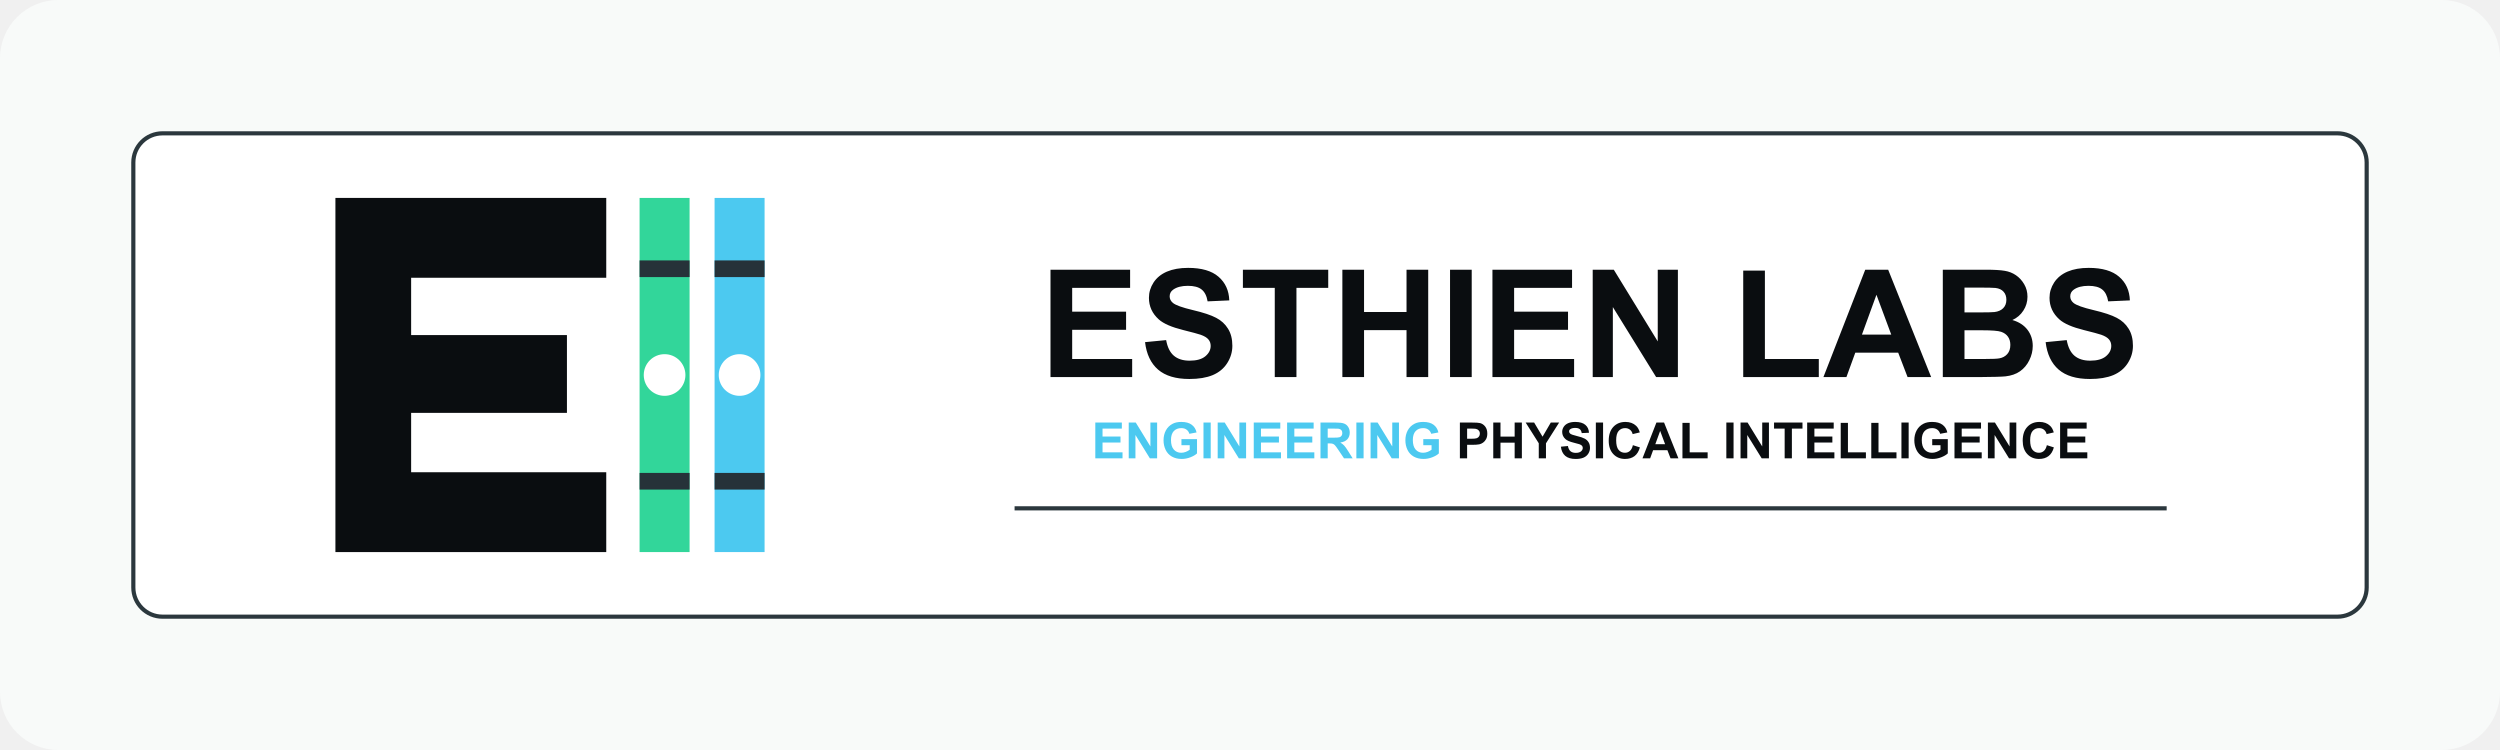
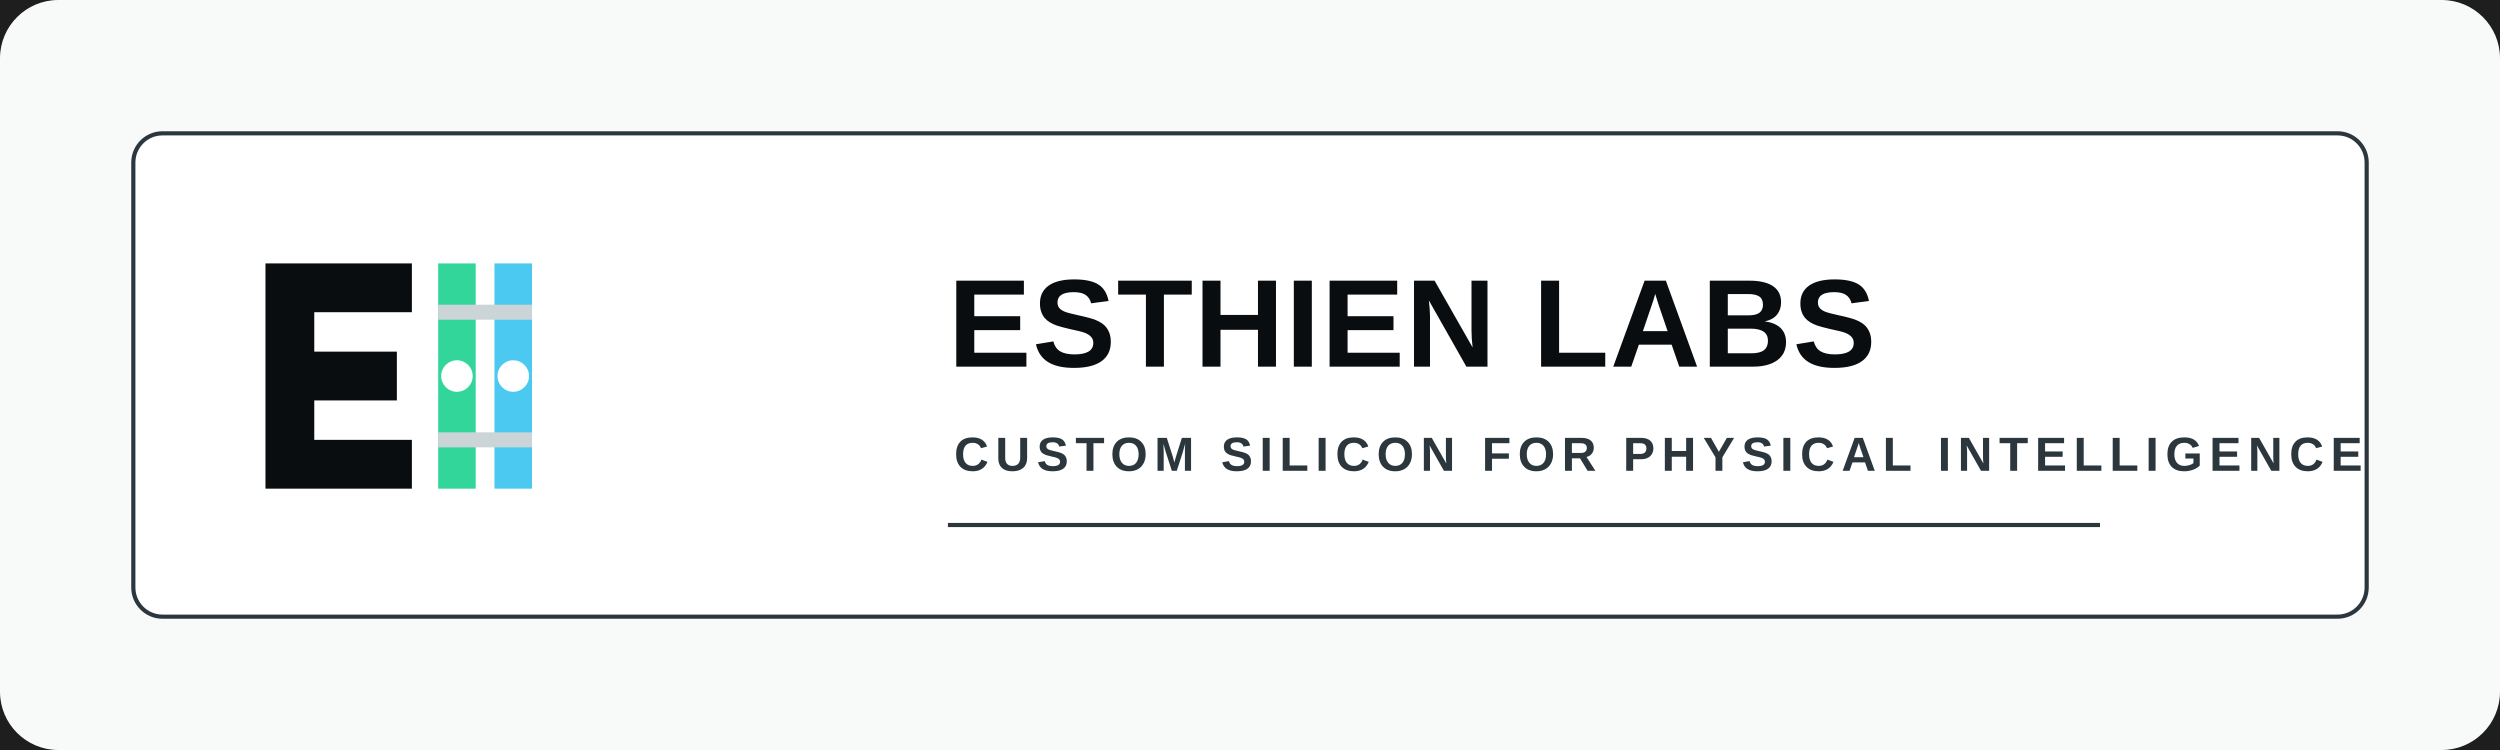
- <svg xmlns="http://www.w3.org/2000/svg" width="1200" height="360" viewBox="0 0 1200 360" fill="none">
-   <g clip-path="url(#clip0_2004_103)">
-     <path d="M1172 0H28C12.536 0 0 12.536 0 28V332C0 347.464 12.536 360 28 360H1172C1187.46 360 1200 347.464 1200 332V28C1200 12.536 1187.46 0 1172 0Z" fill="#F8FAF9" />
-     <path d="M1122 64H78C70.268 64 64 70.268 64 78V282C64 289.732 70.268 296 78 296H1122C1129.73 296 1136 289.732 1136 282V78C1136 70.268 1129.73 64 1122 64Z" fill="white" stroke="#2B373D" stroke-width="2" />
-     <path d="M504.238 181V129.461H542.453V138.18H514.645V149.605H540.52V158.289H514.645V172.316H543.438V181H504.238ZM549.625 164.23L559.75 163.246C560.359 166.645 561.59 169.141 563.441 170.734C565.316 172.328 567.836 173.125 571 173.125C574.352 173.125 576.871 172.422 578.559 171.016C580.27 169.586 581.125 167.922 581.125 166.023C581.125 164.805 580.762 163.773 580.035 162.93C579.332 162.062 578.09 161.312 576.309 160.68C575.09 160.258 572.312 159.508 567.977 158.43C562.398 157.047 558.484 155.348 556.234 153.332C553.07 150.496 551.488 147.039 551.488 142.961C551.488 140.336 552.227 137.887 553.703 135.613C555.203 133.316 557.348 131.57 560.137 130.375C562.949 129.18 566.336 128.582 570.297 128.582C576.766 128.582 581.629 130 584.887 132.836C588.168 135.672 589.891 139.457 590.055 144.191L579.648 144.648C579.203 142 578.242 140.102 576.766 138.953C575.312 137.781 573.121 137.195 570.191 137.195C567.168 137.195 564.801 137.816 563.09 139.059C561.988 139.855 561.438 140.922 561.438 142.258C561.438 143.477 561.953 144.52 562.984 145.387C564.297 146.488 567.484 147.637 572.547 148.832C577.609 150.027 581.348 151.27 583.762 152.559C586.199 153.824 588.098 155.57 589.457 157.797C590.84 160 591.531 162.73 591.531 165.988C591.531 168.941 590.711 171.707 589.07 174.285C587.43 176.863 585.109 178.785 582.109 180.051C579.109 181.293 575.371 181.914 570.895 181.914C564.379 181.914 559.375 180.414 555.883 177.414C552.391 174.391 550.305 169.996 549.625 164.23ZM611.887 181V138.18H596.594V129.461H637.551V138.18H622.293V181H611.887ZM644.336 181V129.461H654.742V149.746H675.133V129.461H685.539V181H675.133V158.465H654.742V181H644.336ZM696.016 181V129.461H706.422V181H696.016ZM716.371 181V129.461H754.586V138.18H726.777V149.605H752.652V158.289H726.777V172.316H755.57V181H716.371ZM764.5 181V129.461H774.625L795.719 163.879V129.461H805.387V181H794.945L774.168 147.391V181H764.5ZM836.746 181V129.883H847.152V172.316H873.027V181H836.746ZM926.957 181H915.637L911.137 169.293H890.535L886.281 181H875.242L895.316 129.461H906.32L926.957 181ZM907.797 160.609L900.695 141.484L893.734 160.609H907.797ZM932.547 129.461H953.148C957.227 129.461 960.262 129.637 962.254 129.988C964.27 130.316 966.062 131.02 967.633 132.098C969.227 133.176 970.551 134.617 971.605 136.422C972.66 138.203 973.188 140.207 973.188 142.434C973.188 144.848 972.531 147.062 971.219 149.078C969.93 151.094 968.172 152.605 965.945 153.613C969.086 154.527 971.5 156.086 973.188 158.289C974.875 160.492 975.719 163.082 975.719 166.059C975.719 168.402 975.168 170.688 974.066 172.914C972.988 175.117 971.5 176.887 969.602 178.223C967.727 179.535 965.406 180.344 962.641 180.648C960.906 180.836 956.723 180.953 950.09 181H932.547V129.461ZM942.953 138.039V149.957H949.773C953.828 149.957 956.348 149.898 957.332 149.781C959.113 149.57 960.508 148.961 961.516 147.953C962.547 146.922 963.062 145.574 963.062 143.91C963.062 142.316 962.617 141.027 961.727 140.043C960.859 139.035 959.559 138.426 957.824 138.215C956.793 138.098 953.828 138.039 948.93 138.039H942.953ZM942.953 158.535V172.316H952.586C956.336 172.316 958.715 172.211 959.723 172C961.27 171.719 962.523 171.039 963.484 169.961C964.469 168.859 964.961 167.395 964.961 165.566C964.961 164.02 964.586 162.707 963.836 161.629C963.086 160.551 961.996 159.766 960.566 159.273C959.16 158.781 956.09 158.535 951.355 158.535H942.953ZM981.906 164.23L992.031 163.246C992.641 166.645 993.871 169.141 995.723 170.734C997.598 172.328 1000.12 173.125 1003.28 173.125C1006.63 173.125 1009.15 172.422 1010.84 171.016C1012.55 169.586 1013.41 167.922 1013.41 166.023C1013.41 164.805 1013.04 163.773 1012.32 162.93C1011.61 162.062 1010.37 161.312 1008.59 160.68C1007.37 160.258 1004.59 159.508 1000.26 158.43C994.68 157.047 990.766 155.348 988.516 153.332C985.352 150.496 983.77 147.039 983.77 142.961C983.77 140.336 984.508 137.887 985.984 135.613C987.484 133.316 989.629 131.57 992.418 130.375C995.23 129.18 998.617 128.582 1002.58 128.582C1009.05 128.582 1013.91 130 1017.17 132.836C1020.45 135.672 1022.17 139.457 1022.34 144.191L1011.93 144.648C1011.48 142 1010.52 140.102 1009.05 138.953C1007.59 137.781 1005.4 137.195 1002.47 137.195C999.449 137.195 997.082 137.816 995.371 139.059C994.27 139.855 993.719 140.922 993.719 142.258C993.719 143.477 994.234 144.52 995.266 145.387C996.578 146.488 999.766 147.637 1004.83 148.832C1009.89 150.027 1013.63 151.27 1016.04 152.559C1018.48 153.824 1020.38 155.57 1021.74 157.797C1023.12 160 1023.81 162.73 1023.81 165.988C1023.81 168.941 1022.99 171.707 1021.35 174.285C1019.71 176.863 1017.39 178.785 1014.39 180.051C1011.39 181.293 1007.65 181.914 1003.18 181.914C996.66 181.914 991.656 180.414 988.164 177.414C984.672 174.391 982.586 169.996 981.906 164.23Z" fill="#0A0D10" />
-     <path d="M525.746 220V202.82H538.484V205.727H529.215V209.535H537.84V212.43H529.215V217.105H538.812V220H525.746ZM541.789 220V202.82H545.164L552.195 214.293V202.82H555.418V220H551.938L545.012 208.797V220H541.789ZM567.09 213.684V210.789H574.566V217.633C573.84 218.336 572.785 218.957 571.402 219.496C570.027 220.027 568.633 220.293 567.219 220.293C565.422 220.293 563.855 219.918 562.52 219.168C561.184 218.41 560.18 217.332 559.508 215.934C558.836 214.527 558.5 213 558.5 211.352C558.5 209.562 558.875 207.973 559.625 206.582C560.375 205.191 561.473 204.125 562.918 203.383C564.02 202.812 565.391 202.527 567.031 202.527C569.164 202.527 570.828 202.977 572.023 203.875C573.227 204.766 574 206 574.344 207.578L570.898 208.223C570.656 207.379 570.199 206.715 569.527 206.23C568.863 205.738 568.031 205.492 567.031 205.492C565.516 205.492 564.309 205.973 563.41 206.934C562.52 207.895 562.074 209.32 562.074 211.211C562.074 213.25 562.527 214.781 563.434 215.805C564.34 216.82 565.527 217.328 566.996 217.328C567.723 217.328 568.449 217.188 569.176 216.906C569.91 216.617 570.539 216.27 571.062 215.863V213.684H567.09ZM577.672 220V202.82H581.141V220H577.672ZM584.492 220V202.82H587.867L594.898 214.293V202.82H598.121V220H594.641L587.715 208.797V220H584.492ZM601.801 220V202.82H614.539V205.727H605.27V209.535H613.895V212.43H605.27V217.105H614.867V220H601.801ZM617.809 220V202.82H630.547V205.727H621.277V209.535H629.902V212.43H621.277V217.105H630.875V220H617.809ZM633.828 220V202.82H641.129C642.965 202.82 644.297 202.977 645.125 203.289C645.961 203.594 646.629 204.141 647.129 204.93C647.629 205.719 647.879 206.621 647.879 207.637C647.879 208.926 647.5 209.992 646.742 210.836C645.984 211.672 644.852 212.199 643.344 212.418C644.094 212.855 644.711 213.336 645.195 213.859C645.688 214.383 646.348 215.312 647.176 216.648L649.273 220H645.125L642.617 216.262C641.727 214.926 641.117 214.086 640.789 213.742C640.461 213.391 640.113 213.152 639.746 213.027C639.379 212.895 638.797 212.828 638 212.828H637.297V220H633.828ZM637.297 210.086H639.863C641.527 210.086 642.566 210.016 642.98 209.875C643.395 209.734 643.719 209.492 643.953 209.148C644.188 208.805 644.305 208.375 644.305 207.859C644.305 207.281 644.148 206.816 643.836 206.465C643.531 206.105 643.098 205.879 642.535 205.785C642.254 205.746 641.41 205.727 640.004 205.727H637.297V210.086ZM651.055 220V202.82H654.523V220H651.055ZM657.875 220V202.82H661.25L668.281 214.293V202.82H671.504V220H668.023L661.098 208.797V220H657.875ZM683.176 213.684V210.789H690.652V217.633C689.926 218.336 688.871 218.957 687.488 219.496C686.113 220.027 684.719 220.293 683.305 220.293C681.508 220.293 679.941 219.918 678.605 219.168C677.27 218.41 676.266 217.332 675.594 215.934C674.922 214.527 674.586 213 674.586 211.352C674.586 209.562 674.961 207.973 675.711 206.582C676.461 205.191 677.559 204.125 679.004 203.383C680.105 202.812 681.477 202.527 683.117 202.527C685.25 202.527 686.914 202.977 688.109 203.875C689.312 204.766 690.086 206 690.43 207.578L686.984 208.223C686.742 207.379 686.285 206.715 685.613 206.23C684.949 205.738 684.117 205.492 683.117 205.492C681.602 205.492 680.395 205.973 679.496 206.934C678.605 207.895 678.16 209.32 678.16 211.211C678.16 213.25 678.613 214.781 679.52 215.805C680.426 216.82 681.613 217.328 683.082 217.328C683.809 217.328 684.535 217.188 685.262 216.906C685.996 216.617 686.625 216.27 687.148 215.863V213.684H683.176Z" fill="#4CC9F0" />
-     <path d="M700.746 220V202.82H706.312C708.422 202.82 709.797 202.906 710.438 203.078C711.422 203.336 712.246 203.898 712.91 204.766C713.574 205.625 713.906 206.738 713.906 208.105C713.906 209.16 713.715 210.047 713.332 210.766C712.949 211.484 712.461 212.051 711.867 212.465C711.281 212.871 710.684 213.141 710.074 213.273C709.246 213.438 708.047 213.52 706.477 213.52H704.215V220H700.746ZM704.215 205.727V210.602H706.113C707.48 210.602 708.395 210.512 708.855 210.332C709.316 210.152 709.676 209.871 709.934 209.488C710.199 209.105 710.332 208.66 710.332 208.152C710.332 207.527 710.148 207.012 709.781 206.605C709.414 206.199 708.949 205.945 708.387 205.844C707.973 205.766 707.141 205.727 705.891 205.727H704.215ZM716.766 220V202.82H720.234V209.582H727.031V202.82H730.5V220H727.031V212.488H720.234V220H716.766ZM738.609 220V212.77L732.316 202.82H736.383L740.426 209.617L744.387 202.82H748.383L742.066 212.793V220H738.609ZM749.227 214.41L752.602 214.082C752.805 215.215 753.215 216.047 753.832 216.578C754.457 217.109 755.297 217.375 756.352 217.375C757.469 217.375 758.309 217.141 758.871 216.672C759.441 216.195 759.727 215.641 759.727 215.008C759.727 214.602 759.605 214.258 759.363 213.977C759.129 213.688 758.715 213.438 758.121 213.227C757.715 213.086 756.789 212.836 755.344 212.477C753.484 212.016 752.18 211.449 751.43 210.777C750.375 209.832 749.848 208.68 749.848 207.32C749.848 206.445 750.094 205.629 750.586 204.871C751.086 204.105 751.801 203.523 752.73 203.125C753.668 202.727 754.797 202.527 756.117 202.527C758.273 202.527 759.895 203 760.98 203.945C762.074 204.891 762.648 206.152 762.703 207.73L759.234 207.883C759.086 207 758.766 206.367 758.273 205.984C757.789 205.594 757.059 205.398 756.082 205.398C755.074 205.398 754.285 205.605 753.715 206.02C753.348 206.285 753.164 206.641 753.164 207.086C753.164 207.492 753.336 207.84 753.68 208.129C754.117 208.496 755.18 208.879 756.867 209.277C758.555 209.676 759.801 210.09 760.605 210.52C761.418 210.941 762.051 211.523 762.504 212.266C762.965 213 763.195 213.91 763.195 214.996C763.195 215.98 762.922 216.902 762.375 217.762C761.828 218.621 761.055 219.262 760.055 219.684C759.055 220.098 757.809 220.305 756.316 220.305C754.145 220.305 752.477 219.805 751.312 218.805C750.148 217.797 749.453 216.332 749.227 214.41ZM766.008 220V202.82H769.477V220H766.008ZM783.785 213.684L787.148 214.75C786.633 216.625 785.773 218.02 784.57 218.934C783.375 219.84 781.855 220.293 780.012 220.293C777.73 220.293 775.855 219.516 774.387 217.961C772.918 216.398 772.184 214.266 772.184 211.562C772.184 208.703 772.922 206.484 774.398 204.906C775.875 203.32 777.816 202.527 780.223 202.527C782.324 202.527 784.031 203.148 785.344 204.391C786.125 205.125 786.711 206.18 787.102 207.555L783.668 208.375C783.465 207.484 783.039 206.781 782.391 206.266C781.75 205.75 780.969 205.492 780.047 205.492C778.773 205.492 777.738 205.949 776.941 206.863C776.152 207.777 775.758 209.258 775.758 211.305C775.758 213.477 776.148 215.023 776.93 215.945C777.711 216.867 778.727 217.328 779.977 217.328C780.898 217.328 781.691 217.035 782.355 216.449C783.02 215.863 783.496 214.941 783.785 213.684ZM805.629 220H801.855L800.355 216.098H793.488L792.07 220H788.391L795.082 202.82H798.75L805.629 220ZM799.242 213.203L796.875 206.828L794.555 213.203H799.242ZM807.574 220V202.961H811.043V217.105H819.668V220H807.574Z" fill="#0A0D10" />
-     <path d="M828.641 220V202.82H832.109V220H828.641ZM835.461 220V202.82H838.836L845.867 214.293V202.82H849.09V220H845.609L838.684 208.797V220H835.461ZM856.637 220V205.727H851.539V202.82H865.191V205.727H860.105V220H856.637ZM867.441 220V202.82H880.18V205.727H870.91V209.535H879.535V212.43H870.91V217.105H880.508V220H867.441ZM883.543 220V202.961H887.012V217.105H895.637V220H883.543ZM898.215 220V202.961H901.684V217.105H910.309V220H898.215ZM912.688 220V202.82H916.156V220H912.688ZM927.465 213.684V210.789H934.941V217.633C934.215 218.336 933.16 218.957 931.777 219.496C930.402 220.027 929.008 220.293 927.594 220.293C925.797 220.293 924.23 219.918 922.895 219.168C921.559 218.41 920.555 217.332 919.883 215.934C919.211 214.527 918.875 213 918.875 211.352C918.875 209.562 919.25 207.973 920 206.582C920.75 205.191 921.848 204.125 923.293 203.383C924.395 202.812 925.766 202.527 927.406 202.527C929.539 202.527 931.203 202.977 932.398 203.875C933.602 204.766 934.375 206 934.719 207.578L931.273 208.223C931.031 207.379 930.574 206.715 929.902 206.23C929.238 205.738 928.406 205.492 927.406 205.492C925.891 205.492 924.684 205.973 923.785 206.934C922.895 207.895 922.449 209.32 922.449 211.211C922.449 213.25 922.902 214.781 923.809 215.805C924.715 216.82 925.902 217.328 927.371 217.328C928.098 217.328 928.824 217.188 929.551 216.906C930.285 216.617 930.914 216.27 931.438 215.863V213.684H927.465ZM938.152 220V202.82H950.891V205.727H941.621V209.535H950.246V212.43H941.621V217.105H951.219V220H938.152ZM954.195 220V202.82H957.57L964.602 214.293V202.82H967.824V220H964.344L957.418 208.797V220H954.195ZM982.496 213.684L985.859 214.75C985.344 216.625 984.484 218.02 983.281 218.934C982.086 219.84 980.566 220.293 978.723 220.293C976.441 220.293 974.566 219.516 973.098 217.961C971.629 216.398 970.895 214.266 970.895 211.562C970.895 208.703 971.633 206.484 973.109 204.906C974.586 203.32 976.527 202.527 978.934 202.527C981.035 202.527 982.742 203.148 984.055 204.391C984.836 205.125 985.422 206.18 985.812 207.555L982.379 208.375C982.176 207.484 981.75 206.781 981.102 206.266C980.461 205.75 979.68 205.492 978.758 205.492C977.484 205.492 976.449 205.949 975.652 206.863C974.863 207.777 974.469 209.258 974.469 211.305C974.469 213.477 974.859 215.023 975.641 215.945C976.422 216.867 977.438 217.328 978.688 217.328C979.609 217.328 980.402 217.035 981.066 216.449C981.73 215.863 982.207 214.941 982.496 213.684ZM988.848 220V202.82H1001.59V205.727H992.316V209.535H1000.94V212.43H992.316V217.105H1001.91V220H988.848Z" fill="#0A0D10" />
-     <path d="M487 244H1040" stroke="#2B373D" stroke-width="2" />
-     <path d="M161 95H291V133.324H197.344V160.838H272.129V198.179H197.344V226.676H291V265H161V95Z" fill="#0A0D10" />
-     <path d="M331 265H307V95H331V265ZM319 170C313.477 170 309 174.477 309 180C309 185.523 313.477 190 319 190C324.523 190 329 185.523 329 180C329 174.477 324.523 170 319 170Z" fill="#32D69A" />
-     <path d="M331 235H307V227H331V235ZM331 133H307V125H331V133Z" fill="#263239" />
-     <path d="M367 265H343V95H367V265ZM355 170C349.477 170 345 174.477 345 180C345 185.523 349.477 190 355 190C360.523 190 365 185.523 365 180C365 174.477 360.523 170 355 170Z" fill="#4CC9F0" />
-     <path d="M367 235H343V227H367V235ZM367 133H343V125H367V133Z" fill="#263239" />
+ <svg xmlns="http://www.w3.org/2000/svg" width="1200" height="360" viewBox="0 0 1200 360" fill="none" role="img" aria-label="Esthien Labs horizontal logo">
+   <rect width="1200" height="360" fill="#1E1E1E" />
+   <rect width="1200" height="360" rx="28" fill="#F8FAF9" />
+   <rect x="64" y="64" width="1072" height="232" rx="14" fill="#FFFFFF" stroke="#2B373D" stroke-width="2" />
+   <g transform="translate(104 94) scale(1.802)">
+     <path d="M13 18H26V78H13V18Z M26 18H52V31H26V18Z M26 41.5H48V54.5H26V41.5Z M26 65H52V78H26V65Z" fill="#0A0D10" />
+     <path d="M59 18H69V78H59V18Z" fill="#32D69A" />
+     <path d="M74 18H84V78H74V18Z" fill="#4CC9F0" />
+     <path d="M59 31H84M59 65H84" stroke="#CBD5D8" stroke-width="4" />
+     <circle cx="64" cy="48" r="4.2" fill="#FFFFFF" />
+     <circle cx="79" cy="48" r="4.2" fill="#FFFFFF" />
  </g>
-   <defs>
-     <clipPath id="clip0_2004_103">
-       <rect width="1200" height="360" fill="white" />
-     </clipPath>
-   </defs>
+   <text x="455" y="176" fill="#0A0D10" font-family="Arial Black, Arial, Helvetica, sans-serif" font-size="60" font-weight="900" letter-spacing="0.5">ESTHIEN LABS</text>
+   <text x="458" y="226" fill="#2B373D" font-family="Arial, Helvetica, sans-serif" font-size="23" font-weight="800" letter-spacing="3.2">CUSTOM SILICON FOR PHYSICAL INTELLIGENCE</text>
+   <path d="M455 252H1008" stroke="#2B373D" stroke-width="2" />
</svg>
